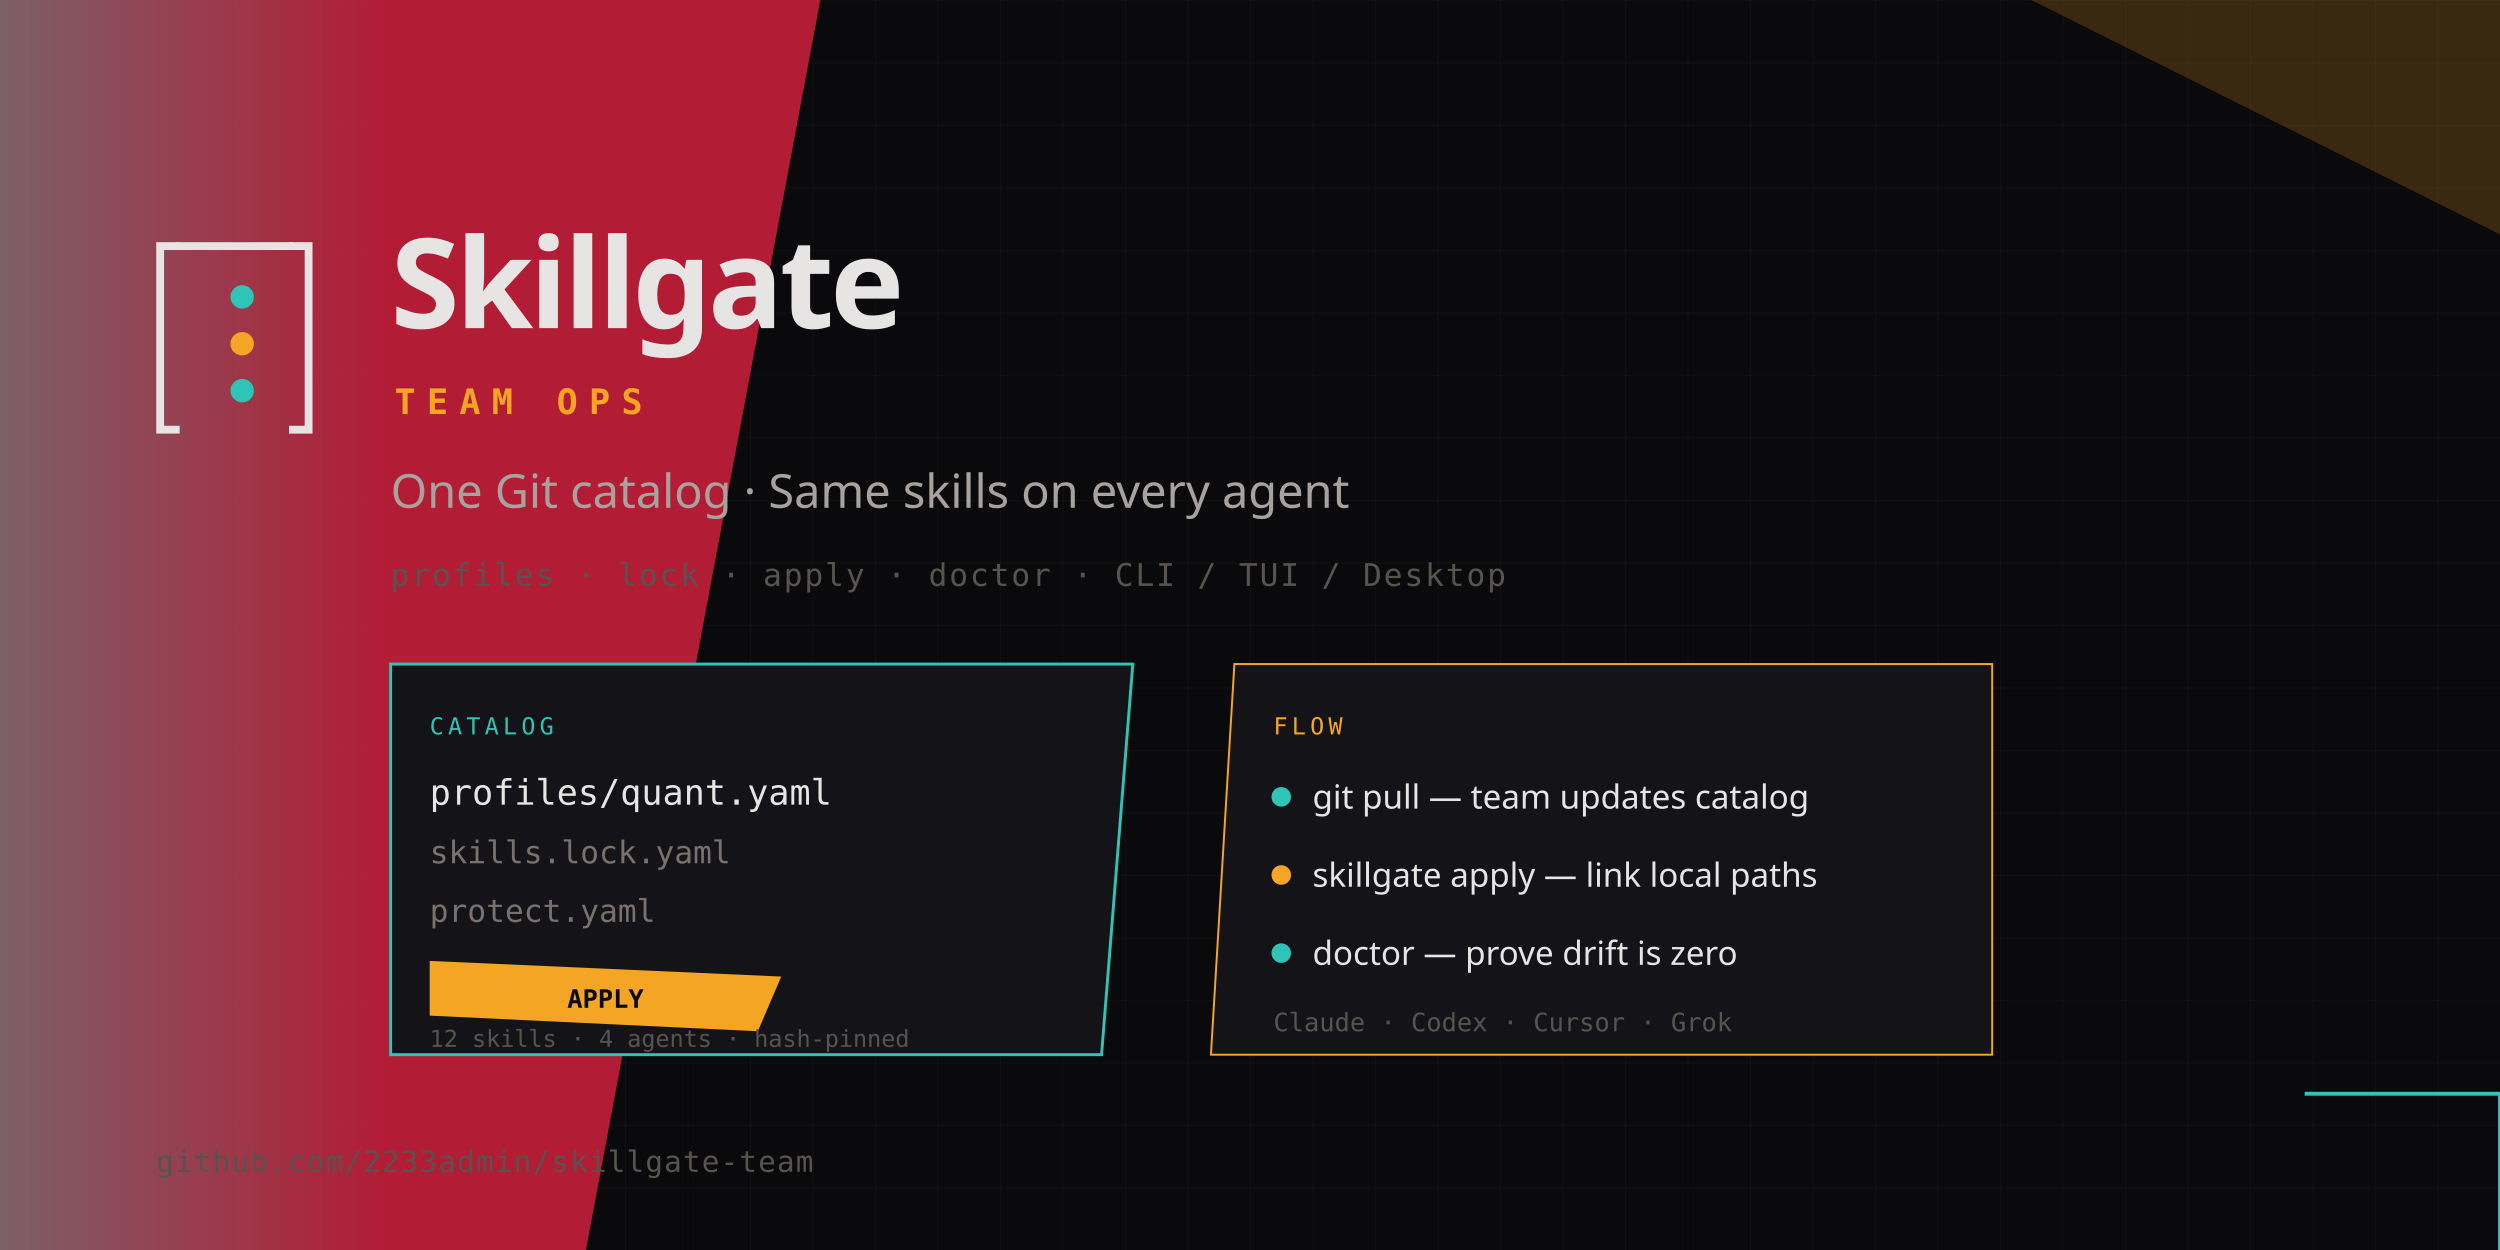
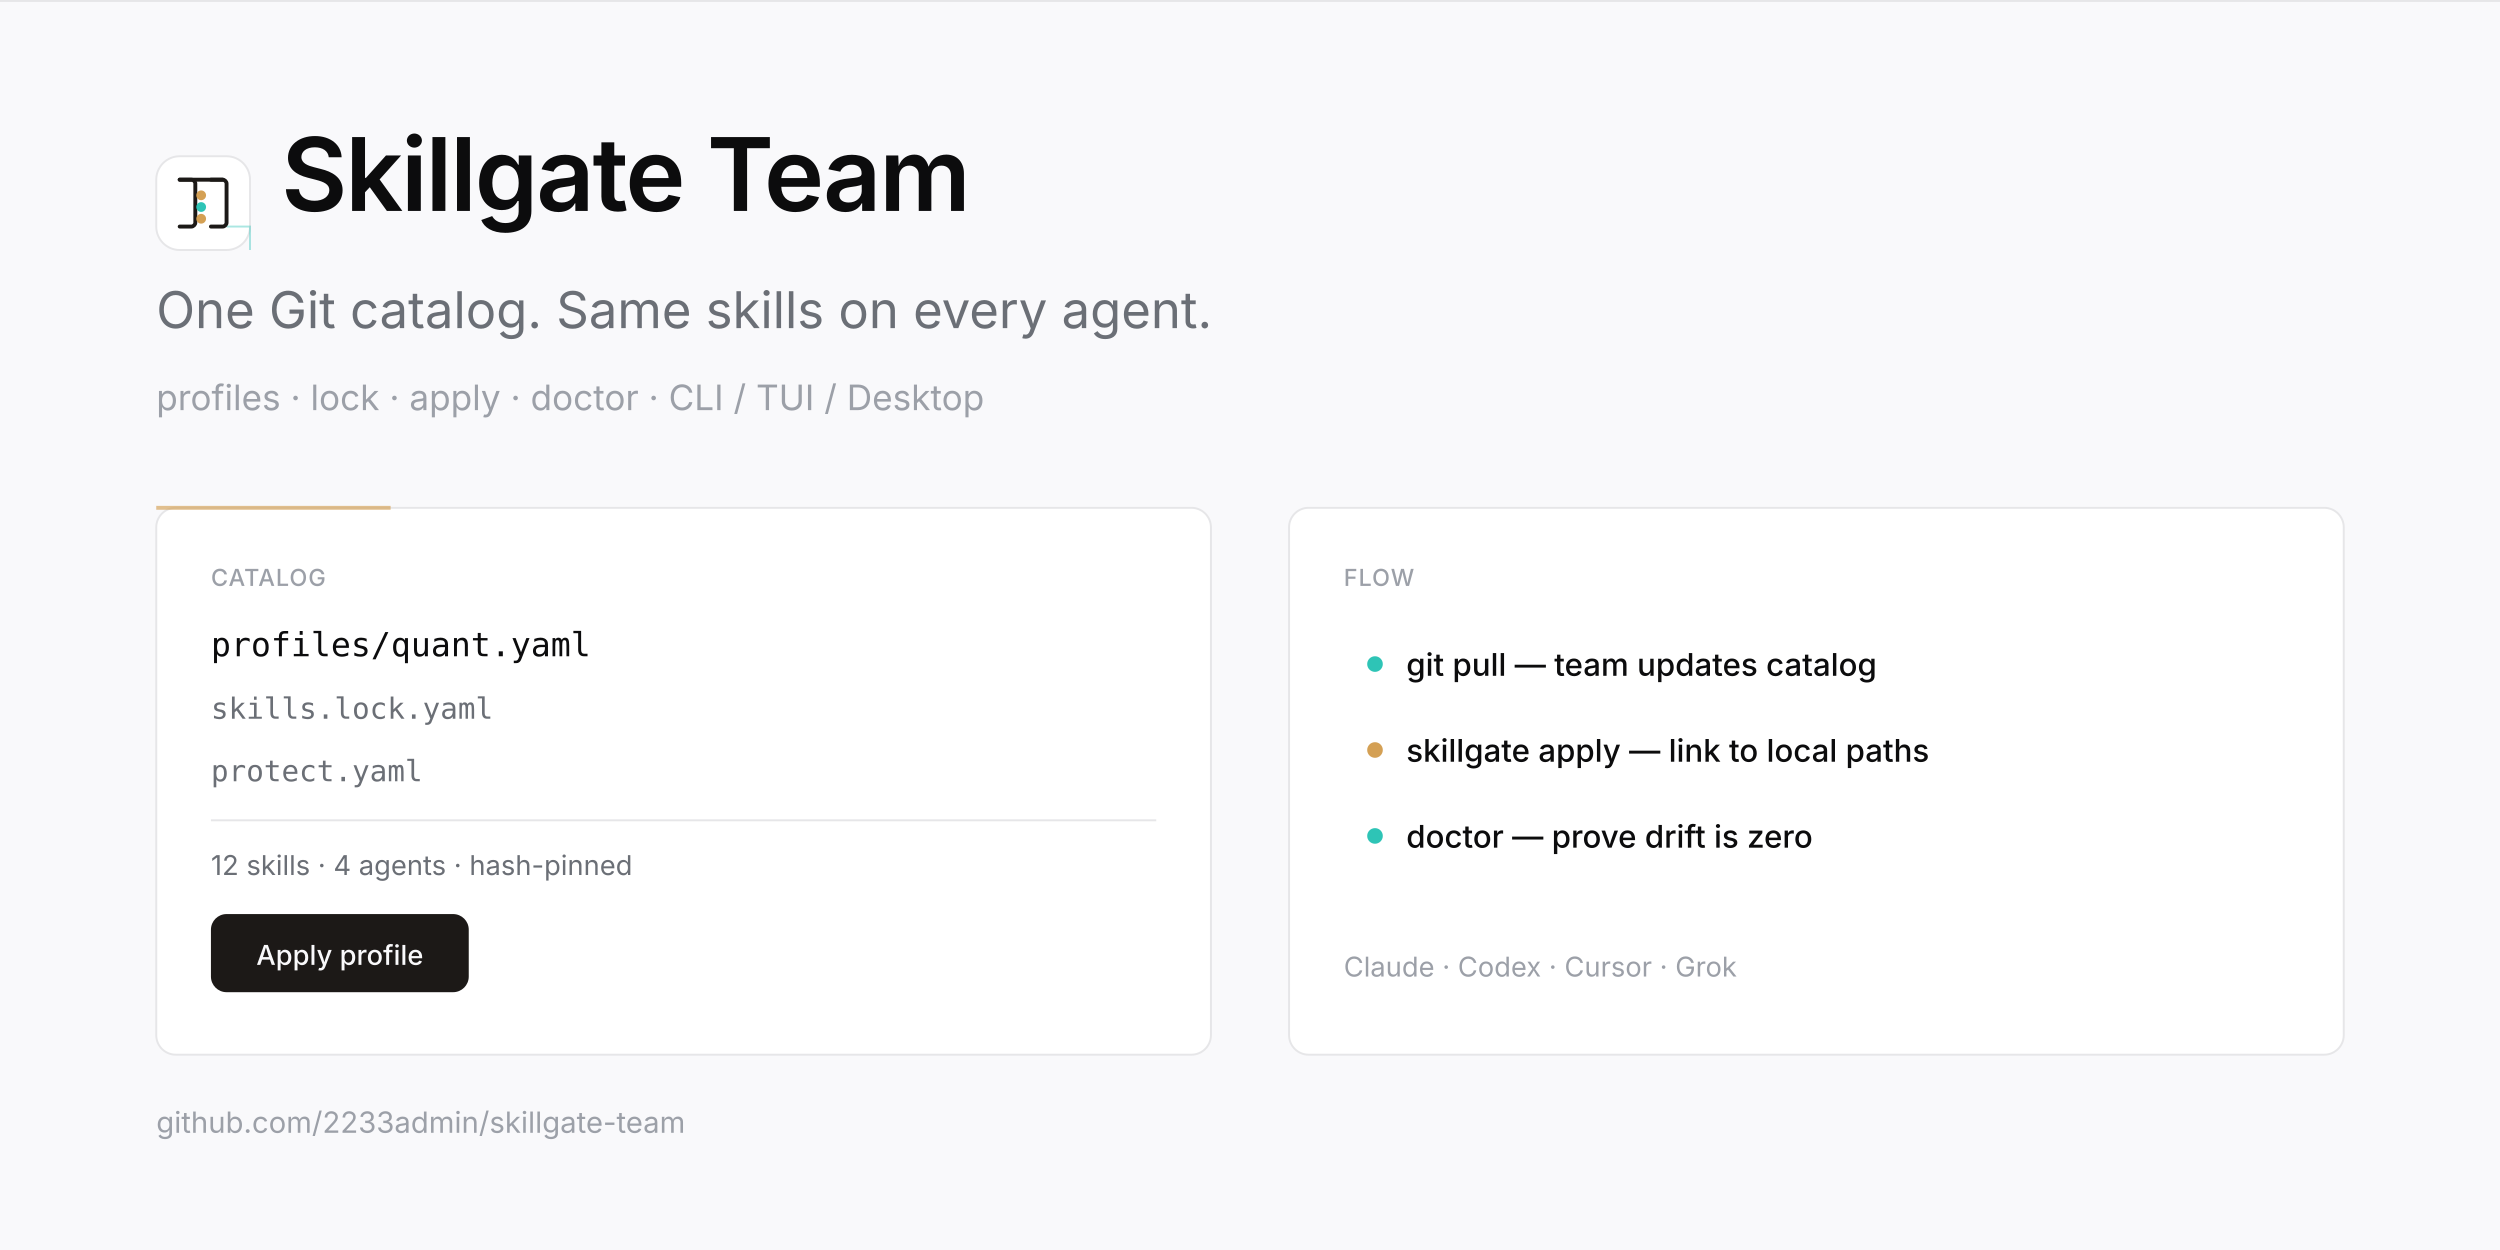
<svg xmlns="http://www.w3.org/2000/svg" viewBox="0 0 1280 640" role="img" aria-label="Skillgate Team">
-   <defs>
-     <pattern id="sg" width="32" height="32" patternUnits="userSpaceOnUse">
-       <path d="M32 0H0V32" fill="none" stroke="#FFFFFF" stroke-opacity="0.05" stroke-width="0.5" />
-     </pattern>
-     <linearGradient id="beam" x1="0" y1="0" x2="1" y2="0">
-       <stop offset="0%" stop-color="#2EC4B6" stop-opacity="0" />
-       <stop offset="50%" stop-color="#2EC4B6" stop-opacity="0.4" />
-       <stop offset="100%" stop-color="#2EC4B6" stop-opacity="0" />
-     </linearGradient>
-     <clipPath id="cover">
-       <polygon points="0,0 1000,0 900,640 0,640" />
-     </clipPath>
-   </defs>
-   <rect width="1280" height="640" fill="#0A0A0C" />
-   <rect width="1280" height="640" fill="url(#sg)" />
-   <polygon points="0,0 420,0 300,640 0,640" fill="#C41E3A" fill-opacity="0.9" />
-   <polygon points="900,0 1280,0 1280 120 1040,0" fill="#F5A524" fill-opacity="0.2" />
-   <g clip-path="url(#cover)">
-     <rect x="-200" y="0" width="400" height="640" fill="url(#beam)">
-       <animate attributeName="x" values="-200;1280;-200" dur="6s" repeatCount="indefinite" />
-     </rect>
-   </g>
-   <g transform="translate(80, 120)">
-     <path fill="none" stroke="#E7E5E4" stroke-width="4" stroke-linecap="square" d="M10 6 L2 6 L2 100 L10 100" />
-     <path fill="none" stroke="#E7E5E4" stroke-width="4" stroke-linecap="square" d="M70 6 L78 6 L78 100 L70 100" />
-     <path fill="none" stroke="#E7E5E4" stroke-width="4" d="M10 6 L70 6" />
-     <circle cx="44" cy="32" r="6" fill="#2EC4B6">
-       <animate attributeName="opacity" values="1;0.3;1" dur="1.5s" repeatCount="indefinite" />
-     </circle>
-     <circle cx="44" cy="56" r="6" fill="#F5A524">
-       <animate attributeName="opacity" values="0.3;1;0.3" dur="1.5s" repeatCount="indefinite" />
-     </circle>
-     <circle cx="44" cy="80" r="6" fill="#2EC4B6">
-       <animate attributeName="opacity" values="1;0.3;1" dur="1.5s" begin="0.35s" repeatCount="indefinite" />
-     </circle>
-   </g>
-   <text x="200" y="168" fill="#E7E5E4" font-family="Segoe UI, system-ui, sans-serif" font-size="64" font-weight="700" letter-spacing="-0.03em">Skillgate</text>
-   <text x="202" y="212" fill="#F5A524" font-family="ui-monospace, Consolas, monospace" font-size="18" font-weight="700" letter-spacing="0.32em">TEAM OPS</text>
-   <text x="200" y="260" fill="#A8A29E" font-family="Segoe UI, system-ui, sans-serif" font-size="24">One Git catalog · Same skills on every agent</text>
-   <text x="200" y="300" fill="#57534E" font-family="ui-monospace, Consolas, monospace" font-size="16" letter-spacing="0.06em">profiles · lock · apply · doctor · CLI / TUI / Desktop</text>
-   <g transform="translate(200, 340)">
-     <polygon points="0,0 380,0 364,200 0,200" fill="#141418" stroke="#2EC4B6" stroke-width="1.5" />
-     <text x="20" y="36" fill="#2EC4B6" font-family="ui-monospace, Consolas, monospace" font-size="12" letter-spacing="0.18em">CATALOG</text>
-     <text x="20" y="72" fill="#E7E5E4" font-family="ui-monospace, Consolas, monospace" font-size="18">profiles/quant.yaml</text>
-     <text x="20" y="102" fill="#78716C" font-family="ui-monospace, Consolas, monospace" font-size="16">skills.lock.yaml</text>
-     <text x="20" y="132" fill="#78716C" font-family="ui-monospace, Consolas, monospace" font-size="16">protect.yaml</text>
-     <polygon points="20,152 200,160 188,188 20,180" fill="#F5A524" />
-     <text x="110" y="176" text-anchor="middle" fill="#0A0A0C" font-family="ui-monospace, Consolas, monospace" font-size="13" font-weight="700">APPLY</text>
-     <text x="20" y="196" fill="#57534E" font-family="ui-monospace, Consolas, monospace" font-size="12">12 skills · 4 agents · hash-pinned</text>
-   </g>
-   <g transform="translate(620, 340)">
-     <polygon points="12,0 400,0 400,200 0,200" fill="#141418" stroke="#F5A524" stroke-width="1" />
-     <text x="32" y="36" fill="#F5A524" font-family="ui-monospace, Consolas, monospace" font-size="12" letter-spacing="0.18em">FLOW</text>
-     <circle cx="36" cy="68" r="5" fill="#2EC4B6">
-       <animate attributeName="opacity" values="1;0.2;1" dur="1.2s" repeatCount="indefinite" />
-     </circle>
-     <text x="52" y="74" fill="#E7E5E4" font-family="Segoe UI, system-ui, sans-serif" font-size="17">git pull — team updates catalog</text>
-     <circle cx="36" cy="108" r="5" fill="#F5A524" />
-     <text x="52" y="114" fill="#E7E5E4" font-family="Segoe UI, system-ui, sans-serif" font-size="17">skillgate apply — link local paths</text>
-     <circle cx="36" cy="148" r="5" fill="#2EC4B6" />
-     <text x="52" y="154" fill="#E7E5E4" font-family="Segoe UI, system-ui, sans-serif" font-size="17">doctor — prove drift is zero</text>
-     <text x="32" y="188" fill="#57534E" font-family="ui-monospace, Consolas, monospace" font-size="13">Claude · Codex · Cursor · Grok</text>
-   </g>
-   <text x="80" y="600" fill="#57534E" font-family="ui-monospace, Consolas, monospace" font-size="15" letter-spacing="0.04em">github.com/2233admin/skillgate-team</text>
-   <path d="M1180 560 L1280 560 L1280 640" fill="none" stroke="#2EC4B6" stroke-width="2" />
+   <rect width="1280" height="640" fill="#F9F9FB" />
+   <rect x="0" y="0" width="1280" height="1" fill="#E6E6E8" />
+   <rect x="80" y="80" width="48" height="48" rx="12" fill="#FFFFFF" stroke="#E6E6E8" />
+   <path fill="none" stroke="#2EC4B6" stroke-width="1" stroke-opacity="0.4" d="M116 116 L128 116 L128 128" />
+   <path fill="none" stroke="#1C1917" stroke-width="2" stroke-linecap="round" d="M92 92 L98 92 C99 92 100 93 100 94 L100 114 C100 115 99 116 98 116 L92 116" />
+   <path fill="none" stroke="#1C1917" stroke-width="2" stroke-linecap="round" d="M108 92 L114 92 C115 92 116 93 116 94 L116 114 C116 115 115 116 114 116 L108 116" />
+   <path fill="none" stroke="#1C1917" stroke-width="2" stroke-linecap="round" d="M92 92 L114 92" />
+   <circle cx="103" cy="100" r="2.5" fill="#D4A054" />
+   <circle cx="103" cy="106" r="2.5" fill="#2EC4B6" />
+   <circle cx="103" cy="112" r="2.5" fill="#D4A054" />
+   <text x="144" y="108" fill="#0C0C0D" font-family="Inter, Segoe UI, system-ui, sans-serif" font-size="52" font-weight="600" letter-spacing="-0.02em">Skillgate Team</text>
+   <text x="80" y="168" fill="#6B6F76" font-family="Inter, Segoe UI, system-ui, sans-serif" font-size="26" font-weight="400">One Git catalog. Same skills on every agent.</text>
+   <text x="80" y="210" fill="#9CA0A8" font-family="Inter, Segoe UI, system-ui, sans-serif" font-size="18">profiles · lock · apply · doctor · CLI / TUI / Desktop</text>
+   <rect x="80" y="260" width="540" height="280" rx="10" fill="#FFFFFF" stroke="#E6E6E8" />
+   <line x1="80" y1="260" x2="200" y2="260" stroke="#D4A054" stroke-width="2" stroke-opacity="0.65" />
+   <text x="108" y="300" fill="#9CA0A8" font-family="Inter, Segoe UI, system-ui, sans-serif" font-size="12" font-weight="500" letter-spacing="0.04em">CATALOG</text>
+   <text x="108" y="336" fill="#0C0C0D" font-family="ui-monospace, Consolas, monospace" font-size="17">profiles/quant.yaml</text>
+   <text x="108" y="368" fill="#6B6F76" font-family="ui-monospace, Consolas, monospace" font-size="15">skills.lock.yaml</text>
+   <text x="108" y="400" fill="#6B6F76" font-family="ui-monospace, Consolas, monospace" font-size="15">protect.yaml</text>
+   <line x1="108" y1="420" x2="592" y2="420" stroke="#E6E6E8" />
+   <text x="108" y="448" fill="#6B6F76" font-family="Inter, Segoe UI, system-ui, sans-serif" font-size="14">12 skills · 4 agents · hash-pinned</text>
+   <rect x="108" y="468" width="132" height="40" rx="8" fill="#1C1917" />
+   <text x="174" y="494" text-anchor="middle" fill="#F9F9FB" font-family="Inter, Segoe UI, system-ui, sans-serif" font-size="14" font-weight="500">Apply profile</text>
+   <rect x="660" y="260" width="540" height="280" rx="10" fill="#FFFFFF" stroke="#E6E6E8" />
+   <text x="688" y="300" fill="#9CA0A8" font-family="Inter, Segoe UI, system-ui, sans-serif" font-size="12" font-weight="500" letter-spacing="0.04em">FLOW</text>
+   <circle cx="704" cy="340" r="4" fill="#2EC4B6" />
+   <text x="720" y="346" fill="#0C0C0D" font-family="Inter, Segoe UI, system-ui, sans-serif" font-size="16" font-weight="500">git pull — team updates catalog</text>
+   <circle cx="704" cy="384" r="4" fill="#D4A054" />
+   <text x="720" y="390" fill="#0C0C0D" font-family="Inter, Segoe UI, system-ui, sans-serif" font-size="16" font-weight="500">skillgate apply — link to local paths</text>
+   <circle cx="704" cy="428" r="4" fill="#2EC4B6" />
+   <text x="720" y="434" fill="#0C0C0D" font-family="Inter, Segoe UI, system-ui, sans-serif" font-size="16" font-weight="500">doctor — prove drift is zero</text>
+   <text x="688" y="500" fill="#9CA0A8" font-family="Inter, Segoe UI, system-ui, sans-serif" font-size="14">Claude · Codex · Cursor · Grok</text>
+   <text x="80" y="580" fill="#9CA0A8" font-family="Inter, Segoe UI, system-ui, sans-serif" font-size="15">github.com/2233admin/skillgate-team</text>
</svg>
